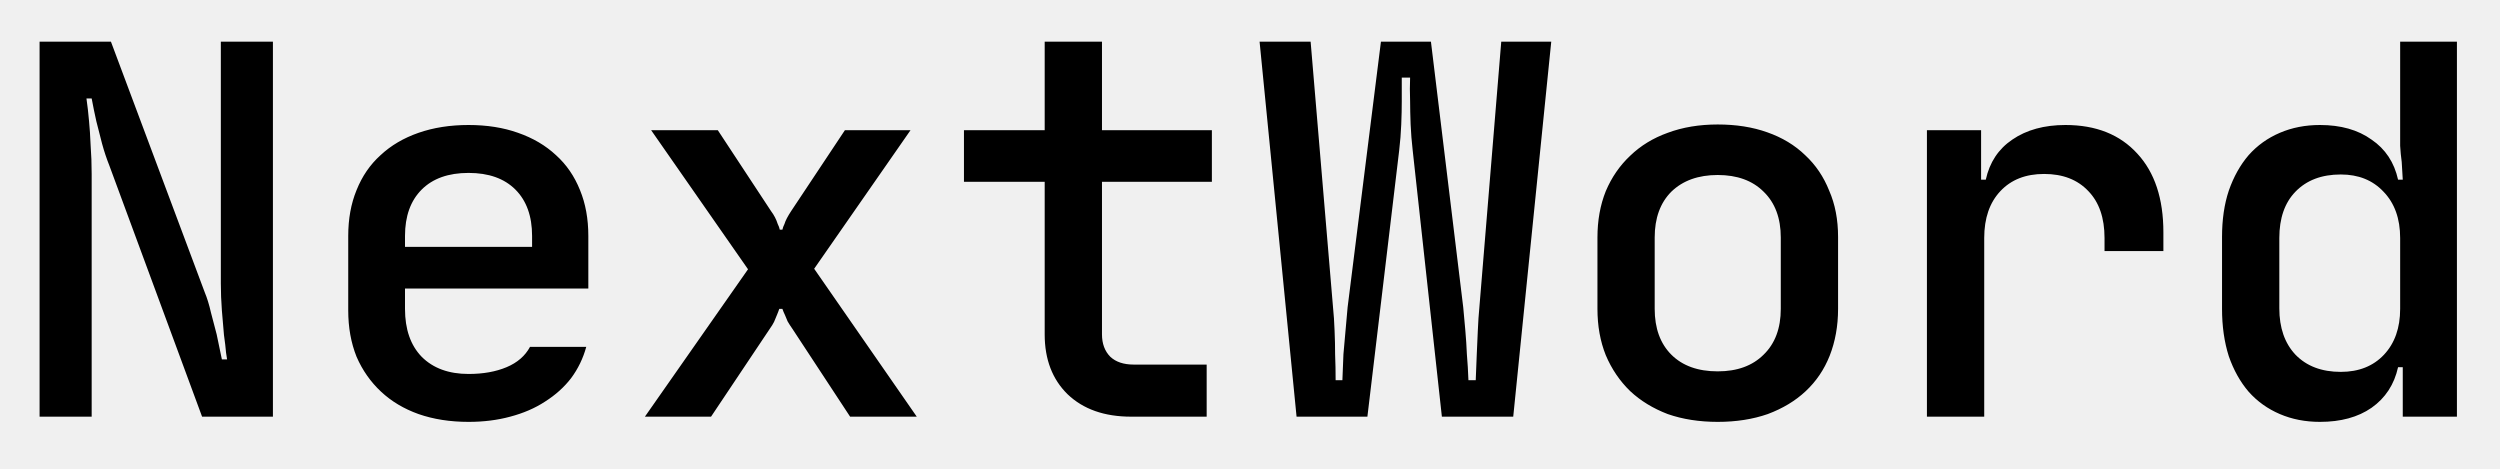
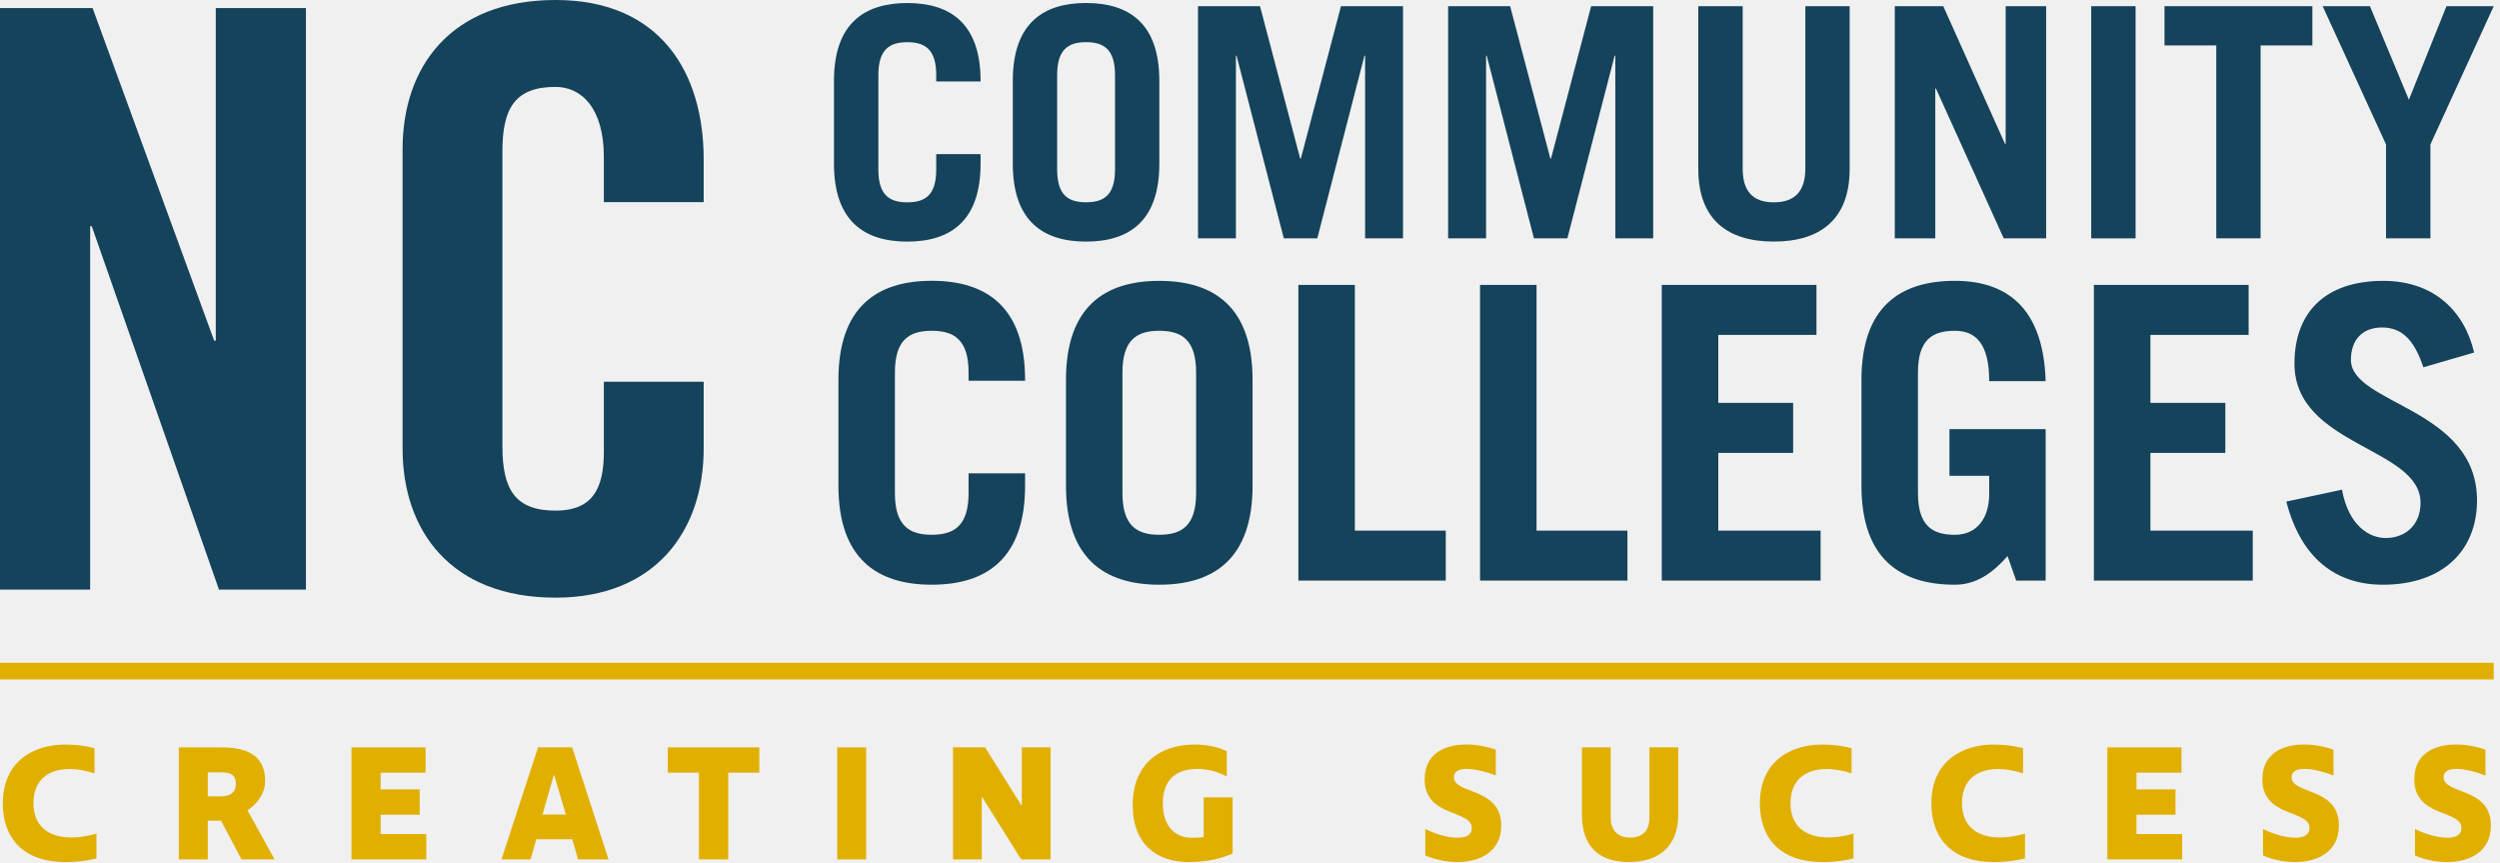
- <svg xmlns="http://www.w3.org/2000/svg" width="48" height="9" viewBox="0 0 48 9" fill="none">
-   <path d="M2.13 0.8L3.93 5.61C3.977 5.723 4.017 5.853 4.05 6C4.09 6.147 4.127 6.287 4.16 6.42C4.193 6.58 4.227 6.74 4.26 6.9H4.36C4.36 6.9 4.353 6.857 4.34 6.77C4.333 6.683 4.32 6.57 4.3 6.43C4.287 6.29 4.273 6.133 4.26 5.96C4.247 5.787 4.24 5.613 4.24 5.44V0.8H5.24V8H3.88L2.1 3.18C2.047 3.047 2 2.907 1.96 2.76C1.92 2.607 1.883 2.463 1.85 2.33C1.817 2.183 1.787 2.037 1.76 1.89H1.66C1.68 2.03 1.697 2.177 1.71 2.33C1.723 2.463 1.733 2.617 1.74 2.79C1.753 2.963 1.76 3.147 1.76 3.34V8H0.76V0.8H2.13ZM6.686 4.53C6.686 4.203 6.739 3.91 6.846 3.65C6.953 3.383 7.106 3.16 7.306 2.98C7.506 2.793 7.749 2.65 8.036 2.55C8.323 2.45 8.643 2.4 8.996 2.4C9.349 2.4 9.666 2.45 9.946 2.55C10.233 2.65 10.476 2.793 10.676 2.98C10.876 3.16 11.029 3.383 11.136 3.65C11.243 3.91 11.296 4.203 11.296 4.53V5.54H7.776V5.93C7.776 6.323 7.883 6.63 8.096 6.85C8.316 7.07 8.616 7.18 8.996 7.18C9.276 7.18 9.519 7.137 9.726 7.05C9.933 6.963 10.083 6.833 10.176 6.66H11.256C11.196 6.88 11.099 7.08 10.966 7.26C10.833 7.433 10.666 7.583 10.466 7.71C10.273 7.837 10.049 7.933 9.796 8C9.549 8.067 9.283 8.1 8.996 8.1C8.643 8.1 8.323 8.05 8.036 7.95C7.756 7.85 7.516 7.707 7.316 7.52C7.116 7.333 6.959 7.11 6.846 6.85C6.739 6.583 6.686 6.287 6.686 5.96V4.53ZM7.776 4.74H10.216V4.53C10.216 4.15 10.109 3.853 9.896 3.64C9.683 3.427 9.383 3.32 8.996 3.32C8.609 3.32 8.309 3.427 8.096 3.64C7.883 3.853 7.776 4.15 7.776 4.53V4.74ZM14.362 5.17L12.502 2.5H13.782L14.802 4.05C14.862 4.13 14.905 4.213 14.932 4.3C14.952 4.34 14.966 4.377 14.972 4.41H15.022C15.029 4.377 15.042 4.34 15.062 4.3C15.082 4.233 15.126 4.15 15.192 4.05L16.222 2.5H17.482L15.632 5.16L17.602 8H16.322L15.212 6.31C15.179 6.263 15.149 6.217 15.122 6.17C15.102 6.123 15.085 6.083 15.072 6.05C15.052 6.01 15.036 5.97 15.022 5.93H14.962C14.949 5.97 14.932 6.013 14.912 6.06C14.899 6.093 14.882 6.133 14.862 6.18C14.842 6.22 14.816 6.263 14.782 6.31L13.652 8H12.382L14.362 5.17ZM18.508 2.5H20.058V0.8H21.158V2.5H23.268V3.49H21.158V6.42C21.158 6.6 21.212 6.743 21.318 6.85C21.425 6.95 21.575 7 21.768 7H23.168V8H21.718C21.205 8 20.798 7.857 20.498 7.57C20.205 7.283 20.058 6.9 20.058 6.42V3.49H18.508V2.5ZM24.184 0.8H25.164L25.594 5.9C25.608 6.033 25.618 6.183 25.624 6.35C25.631 6.51 25.634 6.66 25.634 6.8C25.641 6.967 25.644 7.133 25.644 7.3H25.774C25.781 7.133 25.788 6.967 25.794 6.8C25.808 6.66 25.821 6.51 25.834 6.35C25.848 6.183 25.861 6.033 25.874 5.9L26.514 0.8H27.474L28.094 5.9C28.108 6.033 28.121 6.18 28.134 6.34C28.148 6.5 28.158 6.653 28.164 6.8C28.178 6.967 28.188 7.133 28.194 7.3H28.334C28.341 7.133 28.348 6.967 28.354 6.8C28.361 6.66 28.368 6.51 28.374 6.35C28.381 6.183 28.391 6.033 28.404 5.9L28.824 0.8H29.784L29.054 8H27.684L27.124 2.89C27.104 2.717 27.091 2.55 27.084 2.39C27.078 2.223 27.074 2.073 27.074 1.94C27.068 1.78 27.068 1.63 27.074 1.49H26.914C26.914 1.63 26.914 1.78 26.914 1.94C26.914 2.073 26.911 2.223 26.904 2.39C26.898 2.55 26.884 2.717 26.864 2.89L26.254 8H24.894L24.184 0.8ZM32.98 8.1C32.627 8.1 32.307 8.05 32.02 7.95C31.741 7.843 31.5 7.697 31.3 7.51C31.101 7.317 30.944 7.087 30.831 6.82C30.724 6.553 30.671 6.257 30.671 5.93V4.56C30.671 4.233 30.724 3.937 30.831 3.67C30.944 3.403 31.101 3.177 31.3 2.99C31.5 2.797 31.741 2.65 32.02 2.55C32.307 2.443 32.627 2.39 32.98 2.39C33.334 2.39 33.651 2.44 33.931 2.54C34.217 2.64 34.461 2.787 34.66 2.98C34.861 3.167 35.014 3.393 35.12 3.66C35.234 3.92 35.291 4.217 35.291 4.55V5.93C35.291 6.257 35.237 6.557 35.13 6.83C35.024 7.097 34.87 7.323 34.67 7.51C34.471 7.697 34.227 7.843 33.941 7.95C33.654 8.05 33.334 8.1 32.98 8.1ZM31.77 5.93C31.77 6.303 31.877 6.597 32.09 6.81C32.304 7.023 32.6 7.13 32.98 7.13C33.354 7.13 33.647 7.023 33.861 6.81C34.081 6.597 34.191 6.303 34.191 5.93V4.56C34.191 4.187 34.081 3.893 33.861 3.68C33.647 3.467 33.354 3.36 32.98 3.36C32.607 3.36 32.31 3.467 32.09 3.68C31.877 3.893 31.77 4.187 31.77 4.56V5.93ZM38.037 2.5V3.45H38.127C38.2 3.117 38.37 2.86 38.637 2.68C38.91 2.493 39.25 2.4 39.657 2.4C40.243 2.4 40.703 2.583 41.037 2.95C41.37 3.31 41.537 3.813 41.537 4.46V4.82H40.407V4.57C40.407 4.183 40.303 3.883 40.097 3.67C39.89 3.45 39.607 3.34 39.247 3.34C38.893 3.34 38.613 3.45 38.407 3.67C38.2 3.89 38.097 4.19 38.097 4.57V8H36.997V2.5H38.037ZM42.663 4.55C42.663 4.217 42.706 3.92 42.793 3.66C42.886 3.393 43.013 3.167 43.173 2.98C43.339 2.793 43.539 2.65 43.773 2.55C44.006 2.45 44.263 2.4 44.543 2.4C44.943 2.4 45.273 2.493 45.533 2.68C45.799 2.86 45.969 3.117 46.043 3.45H46.133C46.126 3.337 46.119 3.223 46.113 3.11C46.099 3.01 46.089 2.907 46.083 2.8C46.083 2.687 46.083 2.587 46.083 2.5V0.8H47.173V8H46.133V7.05H46.043C45.969 7.383 45.799 7.643 45.533 7.83C45.273 8.01 44.943 8.1 44.543 8.1C44.263 8.1 44.006 8.05 43.773 7.95C43.539 7.85 43.339 7.707 43.173 7.52C43.013 7.333 42.886 7.107 42.793 6.84C42.706 6.567 42.663 6.263 42.663 5.93V4.55ZM43.763 4.57V5.92C43.763 6.293 43.866 6.59 44.073 6.81C44.286 7.03 44.576 7.14 44.943 7.14C45.289 7.14 45.566 7.03 45.773 6.81C45.979 6.59 46.083 6.297 46.083 5.93V4.57C46.083 4.197 45.976 3.9 45.763 3.68C45.556 3.46 45.283 3.35 44.943 3.35C44.576 3.35 44.286 3.46 44.073 3.68C43.866 3.893 43.763 4.19 43.763 4.57Z" fill="#000" />
+ <svg xmlns="http://www.w3.org/2000/svg" width="145" height="50" viewBox="0 0 145 50" fill="none">
+   <g clip-path="url(#clip0_1479_29778)">
+     <path d="M4.042 44.605C2.661 44.605 1.94 45.373 1.94 46.583C1.94 47.793 2.669 48.571 4.147 48.571C4.569 48.571 5.011 48.512 5.597 48.35V49.79C5.164 49.895 4.569 50 3.783 50C1.374 50 0.164 48.628 0.164 46.602C0.164 44.135 1.969 43.185 3.773 43.185C4.416 43.185 4.973 43.261 5.483 43.395V44.853C5.052 44.719 4.58 44.605 4.042 44.605Z" fill="#E1AF00" style="fill:#E1AF00;fill:color(display-p3 0.882 0.686 0);fill-opacity:1;" />
+     <path d="M13.687 45.448C13.687 44.948 13.38 44.795 12.842 44.795H12.055V46.188H12.814C13.378 46.188 13.685 45.95 13.685 45.45M14.014 49.847L12.823 47.6H12.055V49.847H10.376V43.349H12.852C14.637 43.349 15.385 44.03 15.385 45.307C15.385 45.959 14.992 46.585 14.359 46.995L15.933 49.847H14.014Z" fill="#E1AF00" style="fill:#E1AF00;fill:color(display-p3 0.882 0.686 0);fill-opacity:1;" />
+     <path d="M20.395 43.347V49.845H24.733V48.376H22.085V47.253H24.35V45.785H22.085V44.814H24.695V43.347H20.395Z" fill="#E1AF00" style="fill:#E1AF00;fill:color(display-p3 0.882 0.686 0);fill-opacity:1;" />
+     <path d="M32.131 44.969H32.16L32.831 47.243H31.477L32.129 44.969H32.131ZM31.219 43.347L29.098 49.847H30.786L31.114 48.676H33.207L33.542 49.847H35.309L33.197 43.347H31.219Z" fill="#E1AF00" style="fill:#E1AF00;fill:color(display-p3 0.882 0.686 0);fill-opacity:1;" />
+     <path d="M38.743 43.347V44.814H40.555V49.845H42.255V44.814H44.059V43.347H38.743Z" fill="#E1AF00" style="fill:#E1AF00;fill:color(display-p3 0.882 0.686 0);fill-opacity:1;" />
+     <path d="M50.258 43.347H48.577V49.847H50.258V43.347Z" fill="#E1AF00" style="fill:#E1AF00;fill:color(display-p3 0.882 0.686 0);fill-opacity:1;" />
+     <path d="M59.288 43.347V46.717H59.269L57.157 43.347H55.296V49.845H56.965V46.207H56.974L59.25 49.845H60.959V43.347H59.288Z" fill="#E1AF00" style="fill:#E1AF00;fill:color(display-p3 0.882 0.686 0);fill-opacity:1;" />
+     <path d="M69.498 44.595C68.317 44.595 67.472 45.152 67.472 46.6C67.472 47.8 68.067 48.588 69.151 48.588C69.449 48.588 69.641 48.579 69.842 48.55V46.245H71.522V49.5C70.774 49.846 69.872 50 68.958 50C67.154 50 65.723 48.991 65.723 46.688C65.723 44.385 67.22 43.185 69.304 43.185C70.061 43.185 70.696 43.33 71.185 43.569V45.038C70.706 44.778 70.101 44.597 69.496 44.597" fill="#E1AF00" style="fill:#E1AF00;fill:color(display-p3 0.882 0.686 0);fill-opacity:1;" />
+     <path d="M86.789 44.978C86.28 44.778 85.609 44.595 85.101 44.595C84.678 44.595 84.361 44.728 84.361 45.074C84.361 46.091 87.106 45.641 87.106 47.877C87.106 49.403 85.877 49.998 84.563 49.998C83.909 49.998 83.247 49.855 82.701 49.615V48.079C83.258 48.367 84.006 48.588 84.573 48.588C85.053 48.588 85.399 48.434 85.399 48.031C85.399 46.938 82.663 47.436 82.663 45.2C82.663 43.702 83.834 43.183 85.082 43.183C85.677 43.183 86.282 43.298 86.791 43.481V44.978H86.789Z" fill="#E1AF00" style="fill:#E1AF00;fill:color(display-p3 0.882 0.686 0);fill-opacity:1;" />
+     <path d="M94.534 49.998C92.816 49.998 91.789 49.143 91.789 47.233V43.345H93.46V47.405C93.46 48.229 93.922 48.577 94.594 48.577C95.265 48.577 95.706 48.229 95.706 47.424V43.345H97.377V47.262C97.377 49.029 96.301 49.998 94.536 49.998" fill="#E1AF00" style="fill:#E1AF00;fill:color(display-p3 0.882 0.686 0);fill-opacity:1;" />
+     <path d="M105.992 44.605C104.611 44.605 103.89 45.373 103.89 46.583C103.89 47.793 104.619 48.571 106.097 48.571C106.519 48.571 106.961 48.512 107.547 48.35V49.79C107.114 49.895 106.519 50 105.733 50C103.323 50 102.114 48.628 102.114 46.602C102.114 44.135 103.918 43.185 105.723 43.185C106.366 43.185 106.923 43.261 107.432 43.395V44.853C107.001 44.719 106.53 44.605 105.992 44.605Z" fill="#E1AF00" style="fill:#E1AF00;fill:color(display-p3 0.882 0.686 0);fill-opacity:1;" />
+     <path d="M115.942 44.605C114.561 44.605 113.84 45.373 113.84 46.583C113.84 47.793 114.569 48.571 116.047 48.571C116.469 48.571 116.911 48.512 117.497 48.35V49.79C117.064 49.895 116.469 50 115.683 50C113.273 50 112.064 48.628 112.064 46.602C112.064 44.135 113.869 43.185 115.673 43.185C116.316 43.185 116.873 43.261 117.383 43.395V44.853C116.951 44.719 116.48 44.605 115.942 44.605Z" fill="#E1AF00" style="fill:#E1AF00;fill:color(display-p3 0.882 0.686 0);fill-opacity:1;" />
+     <path d="M122.276 43.347V49.845H126.616V48.376H123.966V47.253H126.23V45.785H123.966V44.814H126.576V43.347H122.276Z" fill="#E1AF00" style="fill:#E1AF00;fill:color(display-p3 0.882 0.686 0);fill-opacity:1;" />
+     <path d="M135.395 44.978C134.885 44.778 134.214 44.595 133.707 44.595C133.283 44.595 132.966 44.728 132.966 45.074C132.966 46.091 135.712 45.641 135.712 47.877C135.712 49.403 134.483 49.998 133.169 49.998C132.514 49.998 131.852 49.855 131.307 49.615V48.079C131.864 48.367 132.612 48.588 133.178 48.588C133.659 48.588 134.004 48.434 134.004 48.031C134.004 46.938 131.269 47.436 131.269 45.2C131.269 43.702 132.44 43.183 133.687 43.183C134.283 43.183 134.887 43.298 135.397 43.481V44.978H135.395Z" fill="#E1AF00" style="fill:#E1AF00;fill:color(display-p3 0.882 0.686 0);fill-opacity:1;" />
+     <path d="M144.212 44.978C143.703 44.778 143.031 44.595 142.524 44.595C142.1 44.595 141.784 44.728 141.784 45.074C141.784 46.091 144.529 45.641 144.529 47.877C144.529 49.403 143.3 49.998 141.986 49.998C141.331 49.998 140.669 49.855 140.124 49.615V48.079C140.681 48.367 141.429 48.588 141.995 48.588C142.476 48.588 142.821 48.434 142.821 48.031C142.821 46.938 140.086 47.436 140.086 45.2C140.086 43.702 141.257 43.183 142.505 43.183C143.1 43.183 143.705 43.298 144.214 43.481V44.978H144.212Z" fill="#E1AF00" style="fill:#E1AF00;fill:color(display-p3 0.882 0.686 0);fill-opacity:1;" />
+     <path d="M12.52 0.466V19.758H12.427L5.372 0.466H0V34.195H5.231V13.123H5.324L12.705 34.195H17.751V0.466H12.52Z" fill="#14435B" style="fill:#14435B;fill:color(display-p3 0.078 0.263 0.357);fill-opacity:1;" />
+     <path d="M35.038 11.724V9.108C35.038 6.258 33.731 5.041 32.236 5.041C29.899 5.041 29.151 6.258 29.151 8.776V25.877C29.151 28.401 29.899 29.616 32.236 29.616C34.338 29.616 35.038 28.399 35.038 26.205V22.141H40.83V26.022C40.83 30.784 38.027 34.664 32.236 34.664C26.16 34.664 23.359 30.784 23.359 26.022V8.643C23.359 3.875 26.162 0 32.236 0C38.31 0 40.83 4.201 40.83 9.248V11.724H35.038Z" fill="#14435B" style="fill:#14435B;fill:color(display-p3 0.078 0.263 0.357);fill-opacity:1;" />
+     <path d="M77.808 0.361L75.479 9.198H75.441L73.11 0.361H69.512V13.825H71.711V3.23H71.749L74.491 13.825H76.433L79.17 3.23H79.208V13.825H81.408V0.361H77.808Z" fill="#14435B" style="fill:#14435B;fill:color(display-p3 0.078 0.263 0.357);fill-opacity:1;" />
+     <path d="M92.323 0.361L89.994 9.198H89.958L87.623 0.361H84.025V13.825H86.227V3.23H86.265L89.004 13.825H90.944L93.686 3.23H93.726V13.825H95.923V0.361H92.323Z" fill="#14435B" style="fill:#14435B;fill:color(display-p3 0.078 0.263 0.357);fill-opacity:1;" />
+     <path d="M116.375 0.361V8.343H116.335L112.756 0.361H109.941V13.825H112.291V5.134H112.329L116.263 13.825H118.724V0.361H116.375Z" fill="#14435B" style="fill:#14435B;fill:color(display-p3 0.078 0.263 0.357);fill-opacity:1;" />
+     <path d="M123.914 0.359H121.339V13.825H123.914V0.359Z" fill="#14435B" style="fill:#14435B;fill:color(display-p3 0.078 0.263 0.357);fill-opacity:1;" />
+     <path d="M125.591 0.359V2.635H128.596V13.823H131.167V2.635H134.172V0.359H125.591Z" fill="#14435B" style="fill:#14435B;fill:color(display-p3 0.078 0.263 0.357);fill-opacity:1;" />
+     <path d="M141.951 0.361L139.771 5.785L137.512 0.361H134.769L138.445 8.378V13.825H141.02V8.378L144.693 0.361H141.951Z" fill="#14435B" style="fill:#14435B;fill:color(display-p3 0.078 0.263 0.357);fill-opacity:1;" />
+     <path d="M50.965 9.835C50.965 11.327 51.616 11.735 52.646 11.735C53.676 11.735 54.323 11.327 54.323 9.835V8.938H56.896V9.499C56.896 12.821 55.143 14.013 52.644 14.013C50.145 14.013 48.39 12.819 48.39 9.499V4.688C48.39 1.37 50.143 0.176 52.644 0.176C55.145 0.176 56.896 1.372 56.896 4.688V4.724H54.323V4.352C54.323 2.858 53.668 2.448 52.646 2.448C51.623 2.448 50.965 2.858 50.965 4.352V9.835Z" fill="#14435B" style="fill:#14435B;fill:color(display-p3 0.078 0.263 0.357);fill-opacity:1;" />
+     <path d="M58.766 4.686C58.766 1.368 60.517 0.174 63.018 0.174C65.519 0.174 67.268 1.366 67.268 4.686V9.499C67.268 12.819 65.517 14.013 63.018 14.013C60.519 14.013 58.766 12.819 58.766 9.499V4.686ZM61.339 9.835C61.339 11.327 61.992 11.732 63.018 11.732C64.044 11.732 64.697 11.327 64.697 9.835V4.35C64.697 2.858 64.042 2.446 63.018 2.446C61.993 2.446 61.339 2.858 61.339 4.35V9.835Z" fill="#14435B" style="fill:#14435B;fill:color(display-p3 0.078 0.263 0.357);fill-opacity:1;" />
+     <path d="M101.116 0.359V9.778C101.116 11.062 101.675 11.735 102.922 11.735C104.17 11.735 104.752 11.062 104.752 9.778V0.359H107.323V9.795C107.323 12.762 105.57 14.011 102.921 14.011C100.271 14.011 98.54 12.762 98.54 9.795V0.359H101.114H101.116Z" fill="#14435B" style="fill:#14435B;fill:color(display-p3 0.078 0.263 0.357);fill-opacity:1;" />
+     <path d="M75.336 16.524V33.674H83.888V30.776H78.613V16.524H75.336Z" fill="#14435B" style="fill:#14435B;fill:color(display-p3 0.078 0.263 0.357);fill-opacity:1;" />
+     <path d="M85.877 16.524V33.674H94.43V30.776H89.155V16.524H85.877Z" fill="#14435B" style="fill:#14435B;fill:color(display-p3 0.078 0.263 0.357);fill-opacity:1;" />
+     <path d="M96.421 16.524V33.674H105.637V30.776H99.7V26.268H104.044V23.366H99.7V19.424H105.397V16.524H96.421Z" fill="#14435B" style="fill:#14435B;fill:color(display-p3 0.078 0.263 0.357);fill-opacity:1;" />
+     <path d="M121.494 16.524V33.674H130.712V30.776H124.773V26.268H129.121V23.366H124.773V19.424H130.473V16.524H121.494Z" fill="#14435B" style="fill:#14435B;fill:color(display-p3 0.078 0.263 0.357);fill-opacity:1;" />
+     <path d="M51.925 28.591C51.925 30.494 52.757 31.016 54.061 31.016C55.366 31.016 56.2 30.494 56.2 28.591V27.453H59.479V28.164C59.479 32.394 57.243 33.913 54.061 33.913C50.879 33.913 48.648 32.394 48.648 28.164V22.034C48.648 17.808 50.879 16.286 54.061 16.286C57.243 16.286 59.479 17.808 59.479 22.034V22.084H56.2V21.609C56.2 19.706 55.366 19.186 54.061 19.186C52.757 19.186 51.925 19.706 51.925 21.609V28.591Z" fill="#14435B" style="fill:#14435B;fill:color(display-p3 0.078 0.263 0.357);fill-opacity:1;" />
+     <path d="M61.851 22.038C61.851 17.808 64.083 16.29 67.264 16.29C70.447 16.29 72.678 17.808 72.678 22.038V28.164C72.678 32.394 70.448 33.913 67.264 33.913C64.081 33.913 61.851 32.394 61.851 28.164V22.038ZM65.128 28.595C65.128 30.492 65.96 31.017 67.264 31.017C68.569 31.017 69.403 30.492 69.403 28.595V21.611C69.403 19.709 68.571 19.186 67.264 19.186C65.958 19.186 65.128 19.709 65.128 21.611V28.595Z" fill="#14435B" style="fill:#14435B;fill:color(display-p3 0.078 0.263 0.357);fill-opacity:1;" />
+     <path d="M140.612 21.3C140.067 19.684 139.353 18.995 138.212 18.995C137.072 18.995 136.408 19.707 136.408 20.872C136.408 23.457 143.724 23.652 143.724 29.019C143.724 31.967 141.703 33.913 138.262 33.913C135.603 33.913 133.533 32.463 132.659 29.091L135.889 28.401C136.265 30.469 137.455 31.205 138.426 31.205C139.569 31.205 140.448 30.446 140.448 29.164C140.448 25.934 133.132 25.884 133.132 21.086C133.132 18.144 134.891 16.29 138.285 16.29C141.206 16.29 142.985 18.024 143.558 20.447L140.612 21.302V21.3Z" fill="#14435B" style="fill:#14435B;fill:color(display-p3 0.078 0.263 0.357);fill-opacity:1;" />
+     <path d="M116.488 32.249C115.61 33.247 114.658 33.913 113.426 33.913C110.242 33.913 108.008 32.392 108.008 28.164V22.034C108.008 17.808 110.24 16.288 113.426 16.288C116.772 16.288 118.579 18.213 118.695 22.107H115.42C115.42 19.899 114.613 19.186 113.426 19.186C112.117 19.186 111.286 19.706 111.286 21.609V28.593C111.286 30.492 112.116 31.018 113.426 31.018C114.658 31.018 115.42 30.116 115.42 28.643V27.598H113.115V24.888H118.695V33.676H116.986L116.486 32.251L116.488 32.249Z" fill="#14435B" style="fill:#14435B;fill:color(display-p3 0.078 0.263 0.357);fill-opacity:1;" />
+     <path d="M144.693 38.44H0V39.409H144.693V38.44Z" fill="#E1AF00" style="fill:#E1AF00;fill:color(display-p3 0.882 0.686 0);fill-opacity:1;" />
+   </g>
+   <defs>
+     <clipPath id="clip0_1479_29778">
+       <rect width="145" height="50" fill="white" style="fill:white;fill:white;fill-opacity:1;" />
+     </clipPath>
+   </defs>
</svg>
